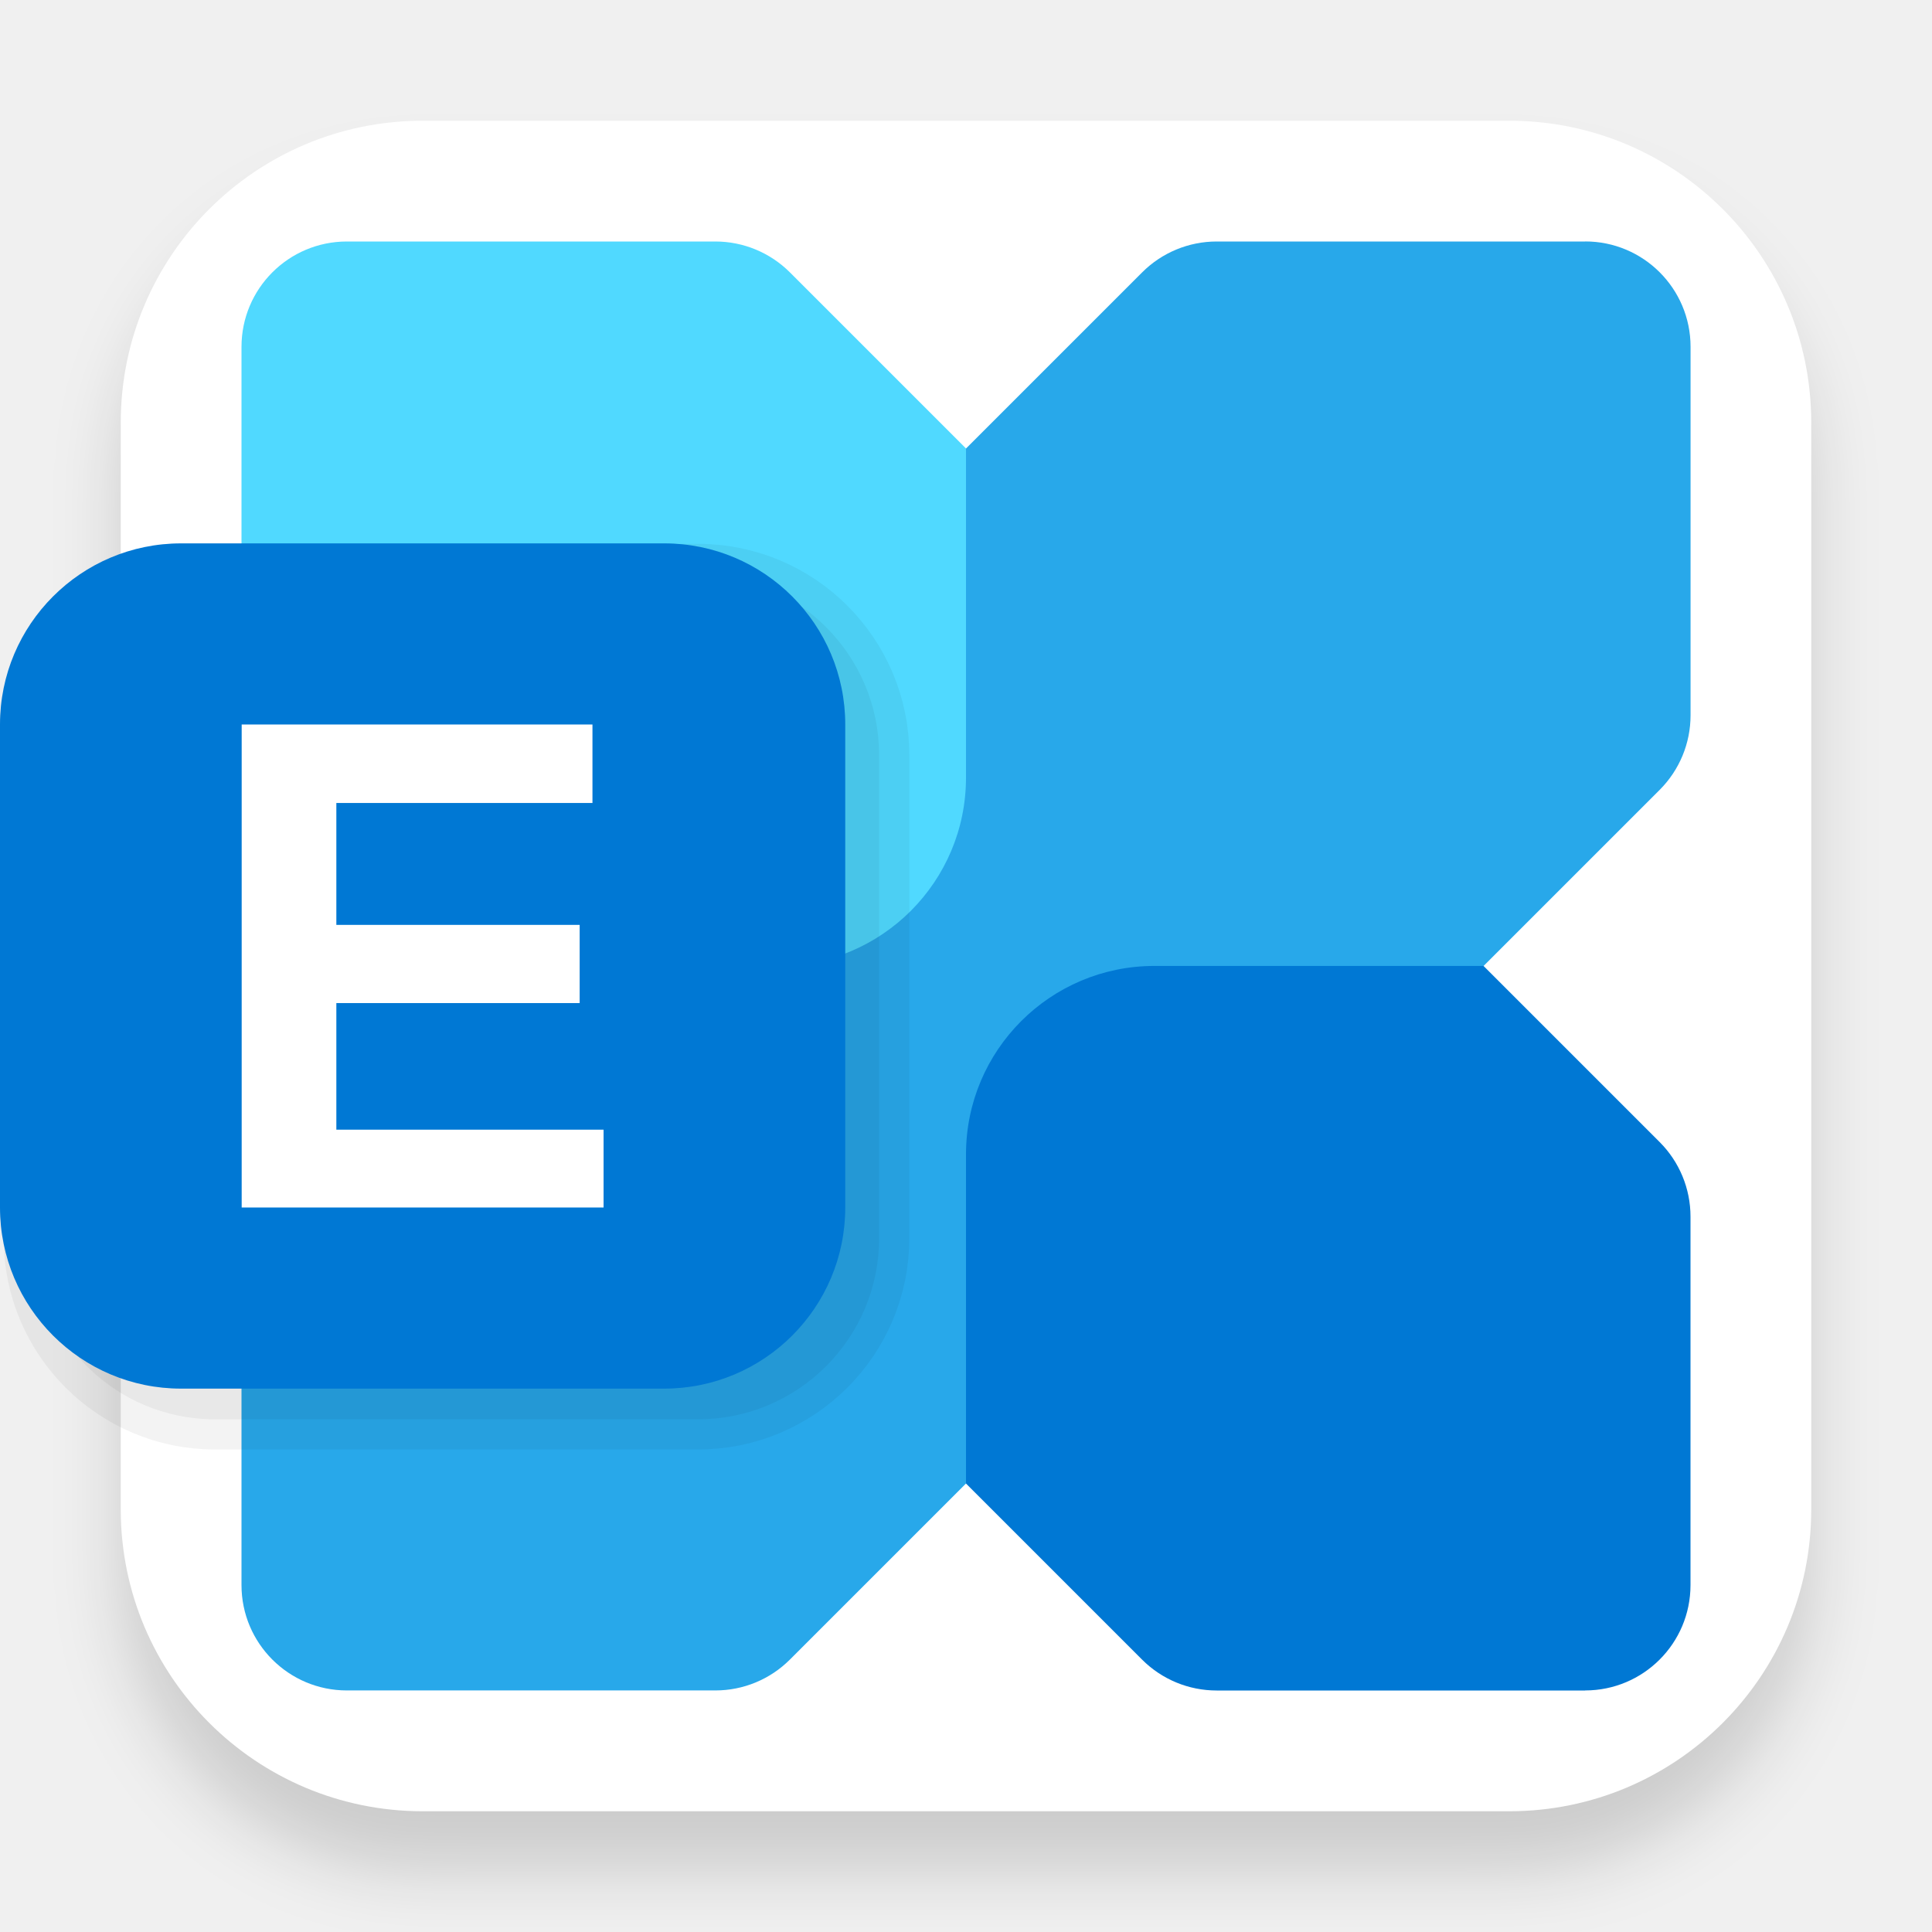
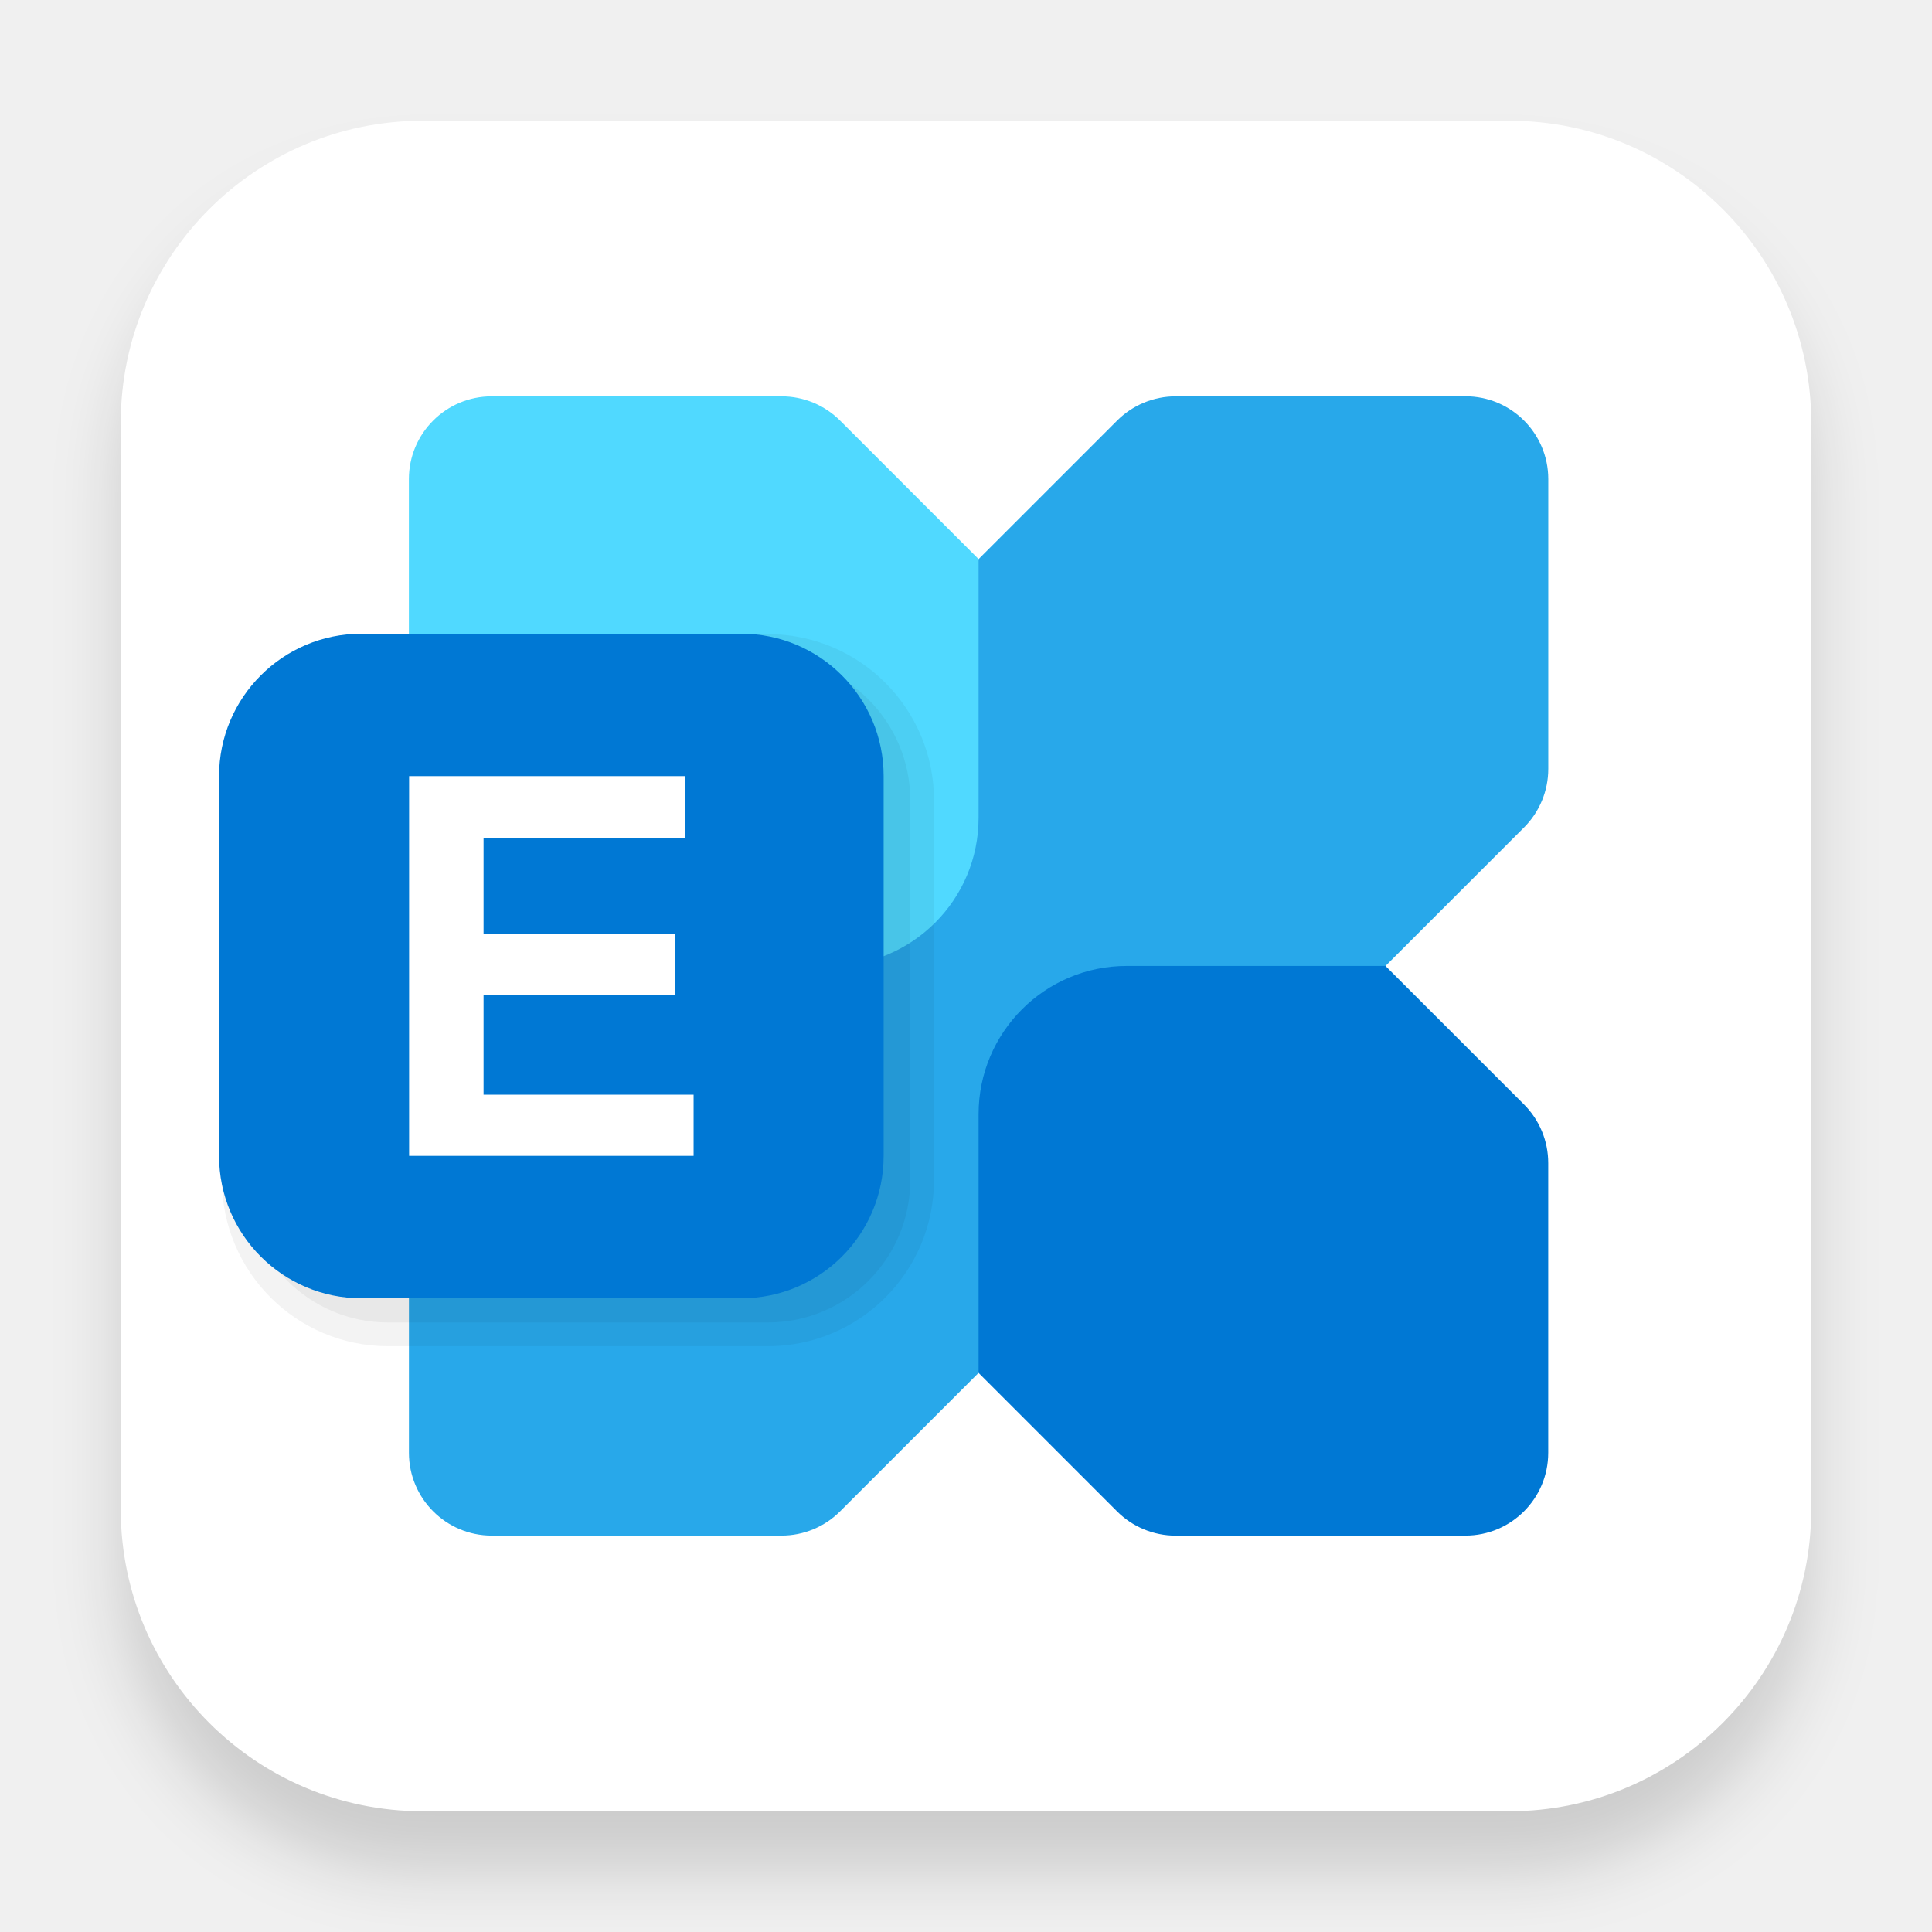
- <svg xmlns="http://www.w3.org/2000/svg" width="32" height="32" version="1.1">
-   <defs>
+ <svg xmlns="http://www.w3.org/2000/svg" width="32" height="32" version="1.1" id="svg41">
+   <defs id="defs17">
    <clipPath id="b">
-       <path d="m0 0h192v152h-192z" />
+       <path d="m0 0h192v152h-192z" id="path2" />
    </clipPath>
    <clipPath id="c">
-       <path d="m0 0h192v152h-192z" />
+       <path d="m0 0h192v152h-192z" id="path5" />
    </clipPath>
    <clipPath id="d">
-       <path d="m0 0h192v152h-192z" />
+       <path d="m0 0h192v152h-192z" id="path8" />
    </clipPath>
    <clipPath id="e">
-       <path d="m0 0h192v152h-192z" />
+       <path d="m0 0h192v152h-192z" id="path11" />
    </clipPath>
    <filter id="filter975" x="-.048" y="-.048" width="1.096" height="1.096" color-interpolation-filters="sRGB">
-       <feGaussianBlur stdDeviation="0.56" />
+       <feGaussianBlur stdDeviation="0.56" id="feGaussianBlur14" />
    </filter>
  </defs>
-   <rect x="2" y="3" width="28" height="28" rx="5" ry="5" color="#000000" filter="url(#filter975)" opacity=".15" />
-   <rect x="2" y="2" width="28" height="28" rx="5" ry="5" color="#000000" fill="#fff" />
-   <g stroke-width=".231">
-     <path d="m26.255 4h-6.103a1.745 1.745 0 0 0-1.234 0.511l-14.407 14.406a1.746 1.746 0 0 0-0.511 1.234v6.104a1.745 1.745 0 0 0 1.745 1.744h6.104a1.744 1.744 0 0 0 1.234-0.511l14.407-14.406a1.746 1.746 0 0 0 0.511-1.234v-6.104a1.745 1.745 0 0 0-1.746-1.745z" fill="#28a8ea" />
-     <path d="m26.255 28h-6.104a1.745 1.745 0 0 1-1.234-0.511l-2.917-2.917v-5.452c0-1.723 1.396-3.121 3.121-3.121h5.451l2.917 2.917a1.746 1.746 0 0 1 0.511 1.235v6.104a1.745 1.745 0 0 1-1.745 1.744z" fill="#0078d4" />
-     <path d="m5.745 4h6.104c0.463 0 0.906 0.184 1.234 0.511l2.917 2.917v5.452c0 1.723-1.396 3.12-3.119 3.12h-5.452l-2.918-2.917a1.746 1.746 0 0 1-0.511-1.234v-6.104a1.745 1.745 0 0 1 1.745-1.745z" fill="#50d9ff" />
+   <rect x="2" y="3" width="28" height="28" rx="5" ry="5" color="#000000" filter="url(#filter975)" opacity=".15" id="rect19" />
+   <rect x="2" y="2" width="28" height="28" rx="5" ry="5" color="#000000" fill="#fff" id="rect21" />
+   <g id="g879" transform="matrix(0.9390354,0,0,0.9390354,1.489392,0.9753485)">
+     <g stroke-width="0.231" id="g29" transform="matrix(0.8373108,0,0,0.8373108,2.277668,2.603042)">
+       <path d="m 26.255,4 h -6.103 a 1.745,1.745 0 0 0 -1.234,0.511 l -14.407,14.406 a 1.746,1.746 0 0 0 -0.511,1.234 v 6.104 a 1.745,1.745 0 0 0 1.745,1.744 h 6.104 a 1.744,1.744 0 0 0 1.234,-0.511 l 14.407,-14.406 a 1.746,1.746 0 0 0 0.511,-1.234 v -6.104 a 1.745,1.745 0 0 0 -1.746,-1.745 z" fill="#28a8ea" id="path23" />
+       <path d="m 26.255,28 h -6.104 a 1.745,1.745 0 0 1 -1.234,-0.511 l -2.917,-2.917 v -5.452 c 0,-1.723 1.396,-3.121 3.121,-3.121 h 5.451 l 2.917,2.917 a 1.746,1.746 0 0 1 0.511,1.235 v 6.104 a 1.745,1.745 0 0 1 -1.745,1.744 z" fill="#0078d4" id="path25" />
+       <path d="m 5.745,4 h 6.104 c 0.463,0 0.906,0.184 1.234,0.511 l 2.917,2.917 v 5.452 c 0,1.723 -1.396,3.12 -3.119,3.12 H 7.428 l -2.918,-2.917 a 1.746,1.746 0 0 1 -0.511,-1.234 v -6.104 a 1.745,1.745 0 0 1 1.745,-1.745 z" fill="#50d9ff" id="path27" />
+     </g>
+     <g stroke-linecap="round" stroke-linejoin="round" id="g37" transform="matrix(0.8373108,0,0,0.8373108,2.277668,2.603042)">
+       <rect x="0.561" y="9.509" width="14" height="14" rx="3" ry="3" opacity="0.05" stroke="#000000" id="rect31" />
+       <rect x="0.561" y="9.509" width="14" height="14" rx="3" ry="3" opacity="0.05" stroke-width="3" id="rect33" />
+       <rect y="9" width="14" height="14" rx="3" ry="3" fill="#0078d4" stroke-width="3" id="rect35" x="0" />
+     </g>
+     <path d="M 10.494,13.739 H 6.943 v 1.691 h 3.374 v 1.084 H 6.943 v 1.756 H 10.648 V 19.349 H 5.63 v -6.698 h 4.864 z" fill="#ffffff" stroke-width="0.204" id="path39" />
  </g>
-   <g stroke-linecap="round" stroke-linejoin="round">
-     <rect x=".561" y="9.508" width="14" height="14" rx="3" ry="3" opacity=".05" stroke="#000" />
-     <rect x=".561" y="9.508" width="14" height="14" rx="3" ry="3" opacity=".05" stroke-width="3" />
-     <rect y="9" width="14" height="14" rx="3" ry="3" fill="#0078d4" stroke-width="3" />
-   </g>
-   <path d="m9.813 13.3h-4.242v2.019h4.03v1.295h-4.03v2.097h4.426v1.289h-5.994v-8h5.81z" fill="#fff" stroke-width=".243" />
</svg>
